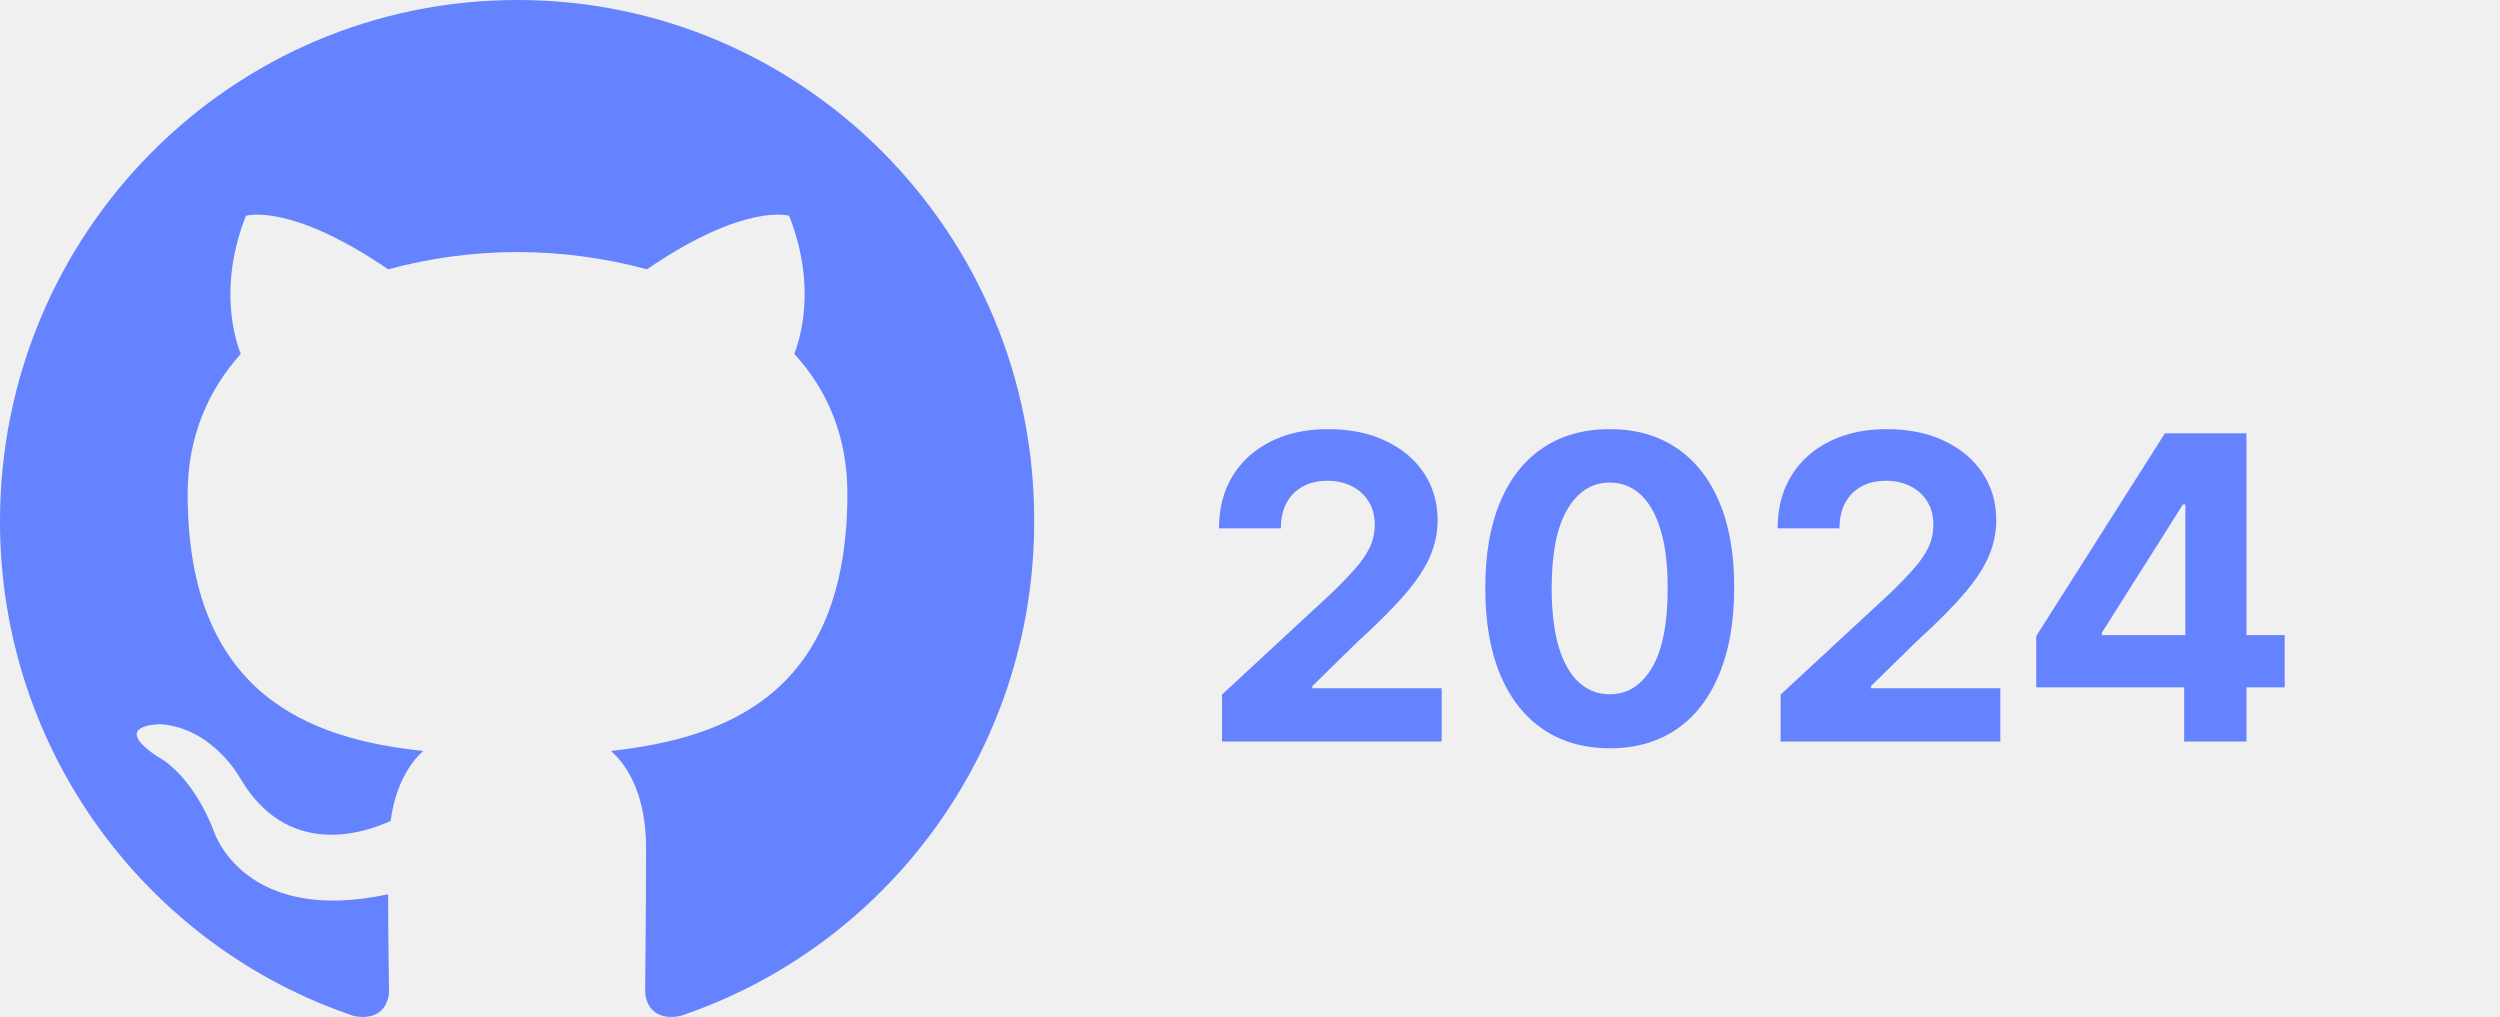
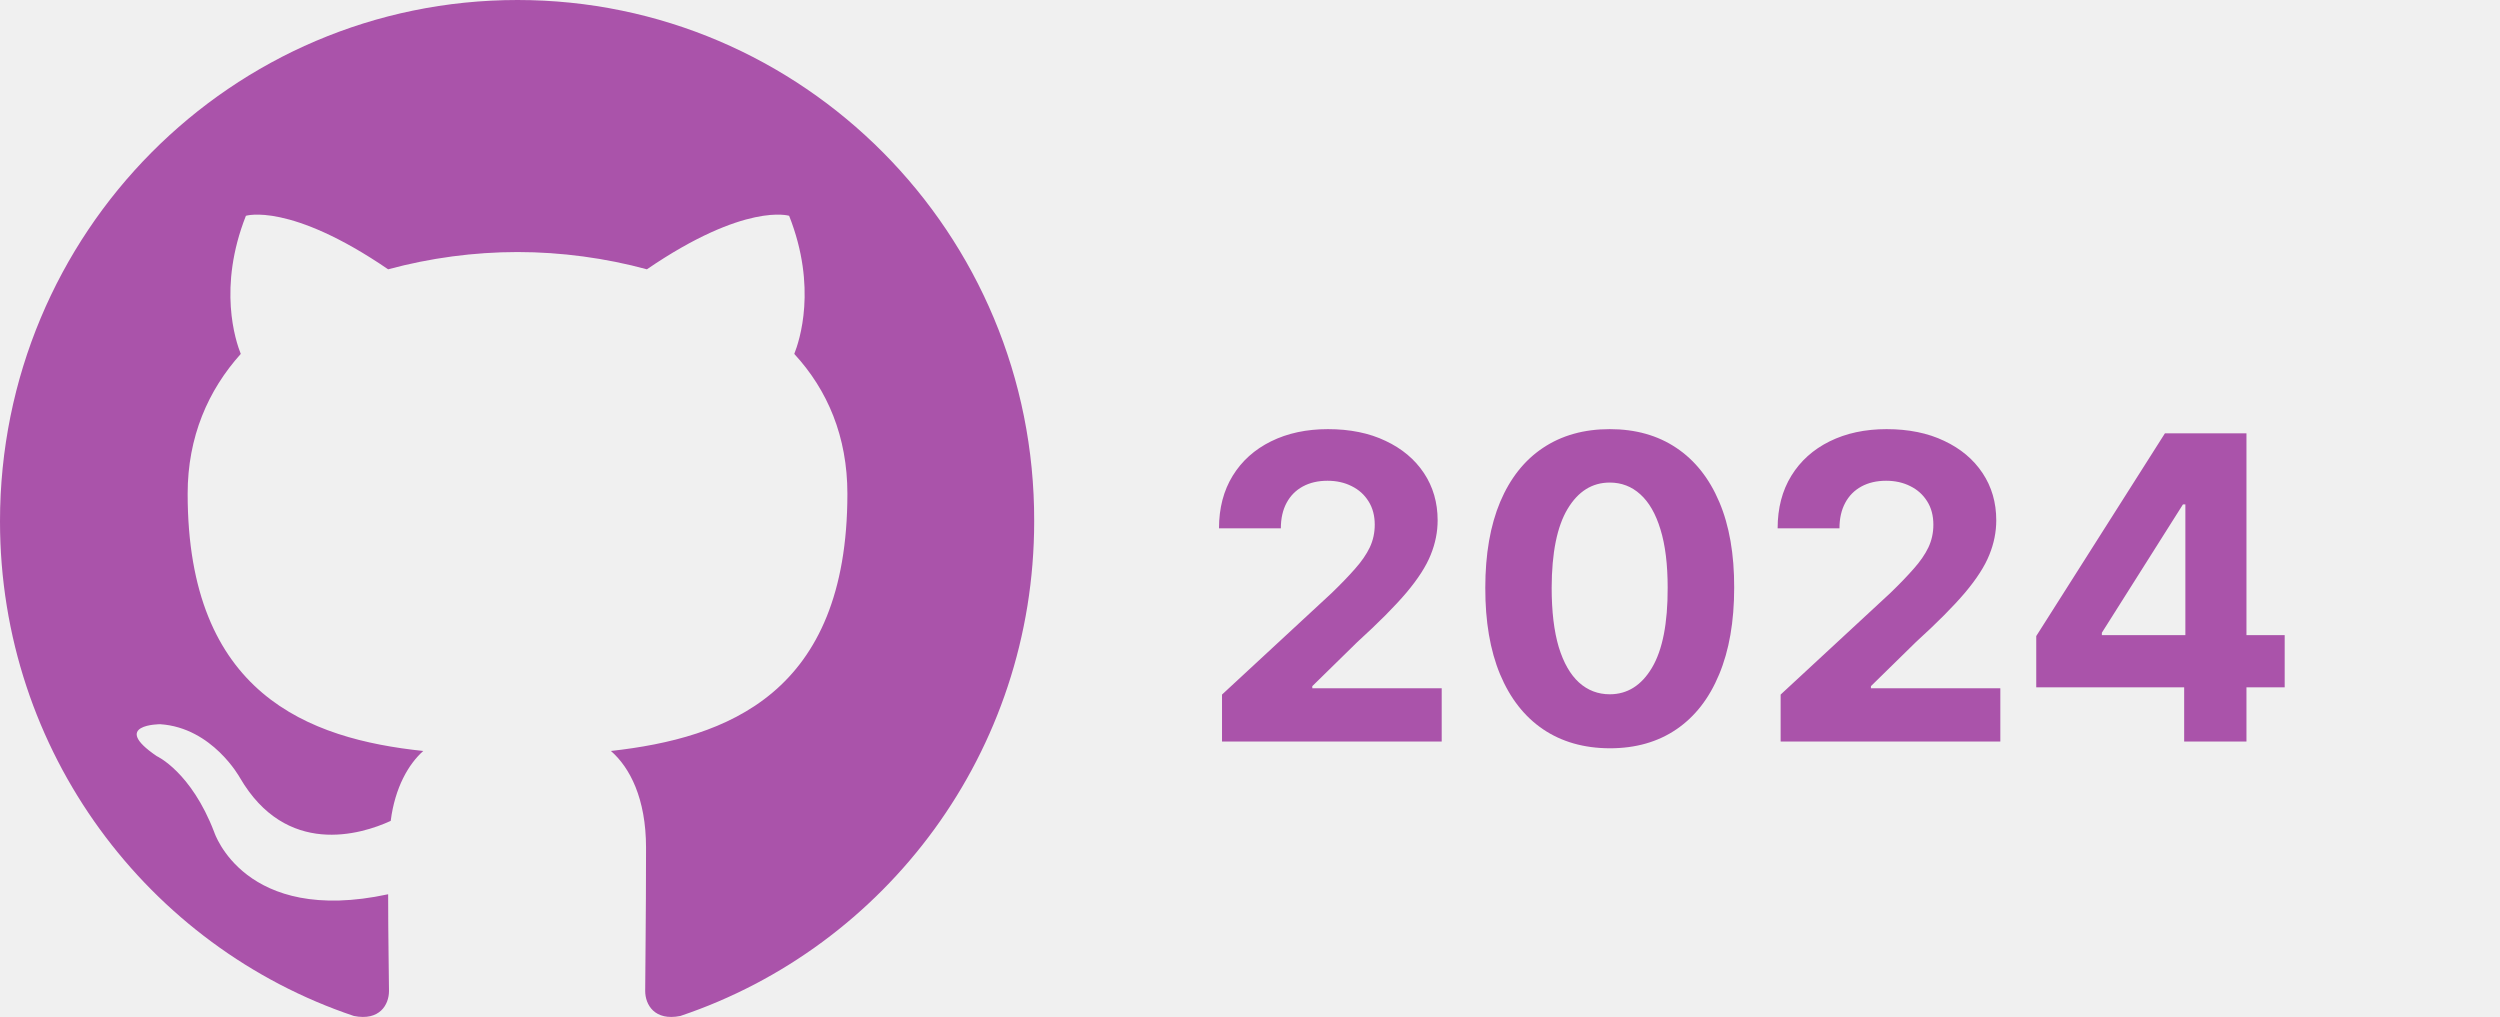
<svg xmlns="http://www.w3.org/2000/svg" width="236" height="96" viewBox="0 0 236 96" fill="none">
  <g clip-path="url(#clip0_104_3)">
-     <path fill-rule="evenodd" clip-rule="evenodd" d="M48.854 0C21.839 0 0 22 0 49.217C0 70.973 13.993 89.389 33.405 95.907C35.832 96.397 36.721 94.848 36.721 93.545C36.721 92.404 36.641 88.493 36.641 84.418C23.051 87.352 20.221 78.551 20.221 78.551C18.037 72.847 14.801 71.381 14.801 71.381C10.353 68.366 15.125 68.366 15.125 68.366C20.059 68.692 22.648 73.418 22.648 73.418C27.015 80.914 34.052 78.796 36.883 77.492C37.287 74.314 38.582 72.114 39.957 70.892C29.118 69.751 17.714 65.514 17.714 46.609C17.714 41.231 19.654 36.831 22.728 33.409C22.243 32.187 20.544 27.134 23.214 20.371C23.214 20.371 27.339 19.067 36.64 25.423C40.622 24.346 44.729 23.798 48.854 23.793C52.979 23.793 57.184 24.364 61.067 25.423C70.369 19.067 74.494 20.371 74.494 20.371C77.164 27.134 75.464 32.187 74.979 33.409C78.134 36.831 79.994 41.231 79.994 46.609C79.994 65.514 68.59 69.669 57.67 70.892C59.45 72.44 60.986 75.373 60.986 80.018C60.986 86.618 60.906 91.915 60.906 93.544C60.906 94.848 61.796 96.397 64.222 95.908C83.634 89.388 97.627 70.973 97.627 49.217C97.707 22 75.788 0 48.854 0Z" fill="#6582ff" />
+     <path fill-rule="evenodd" clip-rule="evenodd" d="M48.854 0C21.839 0 0 22 0 49.217C0 70.973 13.993 89.389 33.405 95.907C35.832 96.397 36.721 94.848 36.721 93.545C36.721 92.404 36.641 88.493 36.641 84.418C23.051 87.352 20.221 78.551 20.221 78.551C18.037 72.847 14.801 71.381 14.801 71.381C10.353 68.366 15.125 68.366 15.125 68.366C20.059 68.692 22.648 73.418 22.648 73.418C27.015 80.914 34.052 78.796 36.883 77.492C37.287 74.314 38.582 72.114 39.957 70.892C29.118 69.751 17.714 65.514 17.714 46.609C17.714 41.231 19.654 36.831 22.728 33.409C22.243 32.187 20.544 27.134 23.214 20.371C23.214 20.371 27.339 19.067 36.64 25.423C40.622 24.346 44.729 23.798 48.854 23.793C52.979 23.793 57.184 24.364 61.067 25.423C70.369 19.067 74.494 20.371 74.494 20.371C77.164 27.134 75.464 32.187 74.979 33.409C78.134 36.831 79.994 41.231 79.994 46.609C79.994 65.514 68.59 69.669 57.67 70.892C59.45 72.44 60.986 75.373 60.986 80.018C60.986 86.618 60.906 91.915 60.906 93.544C60.906 94.848 61.796 96.397 64.222 95.908C83.634 89.388 97.627 70.973 97.627 49.217C97.707 22 75.788 0 48.854 0Z" fill="#aa53aa" />
  </g>
-   <path d="M115.358 70V65.568L125.713 55.98C126.594 55.128 127.332 54.361 127.929 53.679C128.535 52.997 128.994 52.33 129.307 51.676C129.619 51.013 129.776 50.298 129.776 49.531C129.776 48.679 129.581 47.945 129.193 47.33C128.805 46.705 128.275 46.226 127.602 45.895C126.93 45.554 126.168 45.383 125.315 45.383C124.425 45.383 123.649 45.563 122.986 45.923C122.323 46.283 121.812 46.799 121.452 47.472C121.092 48.144 120.912 48.944 120.912 49.872H115.074C115.074 47.969 115.505 46.316 116.366 44.915C117.228 43.513 118.436 42.429 119.989 41.662C121.542 40.895 123.331 40.511 125.358 40.511C127.441 40.511 129.255 40.881 130.798 41.619C132.351 42.349 133.559 43.362 134.42 44.659C135.282 45.956 135.713 47.443 135.713 49.119C135.713 50.218 135.495 51.302 135.06 52.372C134.634 53.442 133.871 54.631 132.773 55.938C131.674 57.235 130.126 58.793 128.128 60.611L123.881 64.773V64.972H136.097V70H115.358ZM151.96 70.639C149.516 70.63 147.414 70.028 145.653 68.835C143.901 67.642 142.551 65.914 141.604 63.651C140.667 61.387 140.203 58.665 140.212 55.483C140.212 52.311 140.681 49.607 141.619 47.372C142.566 45.137 143.915 43.438 145.667 42.273C147.428 41.099 149.526 40.511 151.96 40.511C154.393 40.511 156.486 41.099 158.238 42.273C159.999 43.447 161.353 45.151 162.3 47.386C163.247 49.612 163.716 52.311 163.707 55.483C163.707 58.674 163.233 61.401 162.286 63.665C161.349 65.928 160.004 67.656 158.252 68.849C156.5 70.043 154.403 70.639 151.96 70.639ZM151.96 65.54C153.626 65.54 154.957 64.702 155.951 63.026C156.945 61.349 157.438 58.835 157.428 55.483C157.428 53.276 157.201 51.439 156.746 49.972C156.301 48.504 155.667 47.401 154.843 46.662C154.029 45.923 153.067 45.554 151.96 45.554C150.302 45.554 148.977 46.383 147.982 48.04C146.988 49.697 146.486 52.178 146.477 55.483C146.477 57.718 146.699 59.583 147.144 61.08C147.599 62.566 148.238 63.684 149.062 64.432C149.886 65.171 150.852 65.54 151.96 65.54ZM168.092 70V65.568L178.447 55.98C179.328 55.128 180.067 54.361 180.663 53.679C181.269 52.997 181.729 52.33 182.041 51.676C182.354 51.013 182.51 50.298 182.51 49.531C182.51 48.679 182.316 47.945 181.928 47.33C181.539 46.705 181.009 46.226 180.337 45.895C179.664 45.554 178.902 45.383 178.05 45.383C177.16 45.383 176.383 45.563 175.72 45.923C175.057 46.283 174.546 46.799 174.186 47.472C173.826 48.144 173.646 48.944 173.646 49.872H167.808C167.808 47.969 168.239 46.316 169.101 44.915C169.963 43.513 171.17 42.429 172.723 41.662C174.276 40.895 176.066 40.511 178.092 40.511C180.176 40.511 181.989 40.881 183.533 41.619C185.086 42.349 186.293 43.362 187.155 44.659C188.017 45.956 188.447 47.443 188.447 49.119C188.447 50.218 188.23 51.302 187.794 52.372C187.368 53.442 186.606 54.631 185.507 55.938C184.409 57.235 182.86 58.793 180.862 60.611L176.615 64.773V64.972H188.831V70H168.092ZM192.222 64.886V60.043L204.367 40.909H208.543V47.614H206.072L198.415 59.73V59.957H215.674V64.886H192.222ZM206.185 70V63.409L206.299 61.264V40.909H212.066V70H206.185Z" fill="#6582ff" />
+   <path d="M115.358 70V65.568L125.713 55.98C126.594 55.128 127.332 54.361 127.929 53.679C128.535 52.997 128.994 52.33 129.307 51.676C129.619 51.013 129.776 50.298 129.776 49.531C129.776 48.679 129.581 47.945 129.193 47.33C128.805 46.705 128.275 46.226 127.602 45.895C126.93 45.554 126.168 45.383 125.315 45.383C124.425 45.383 123.649 45.563 122.986 45.923C122.323 46.283 121.812 46.799 121.452 47.472C121.092 48.144 120.912 48.944 120.912 49.872H115.074C115.074 47.969 115.505 46.316 116.366 44.915C117.228 43.513 118.436 42.429 119.989 41.662C121.542 40.895 123.331 40.511 125.358 40.511C127.441 40.511 129.255 40.881 130.798 41.619C132.351 42.349 133.559 43.362 134.42 44.659C135.282 45.956 135.713 47.443 135.713 49.119C135.713 50.218 135.495 51.302 135.06 52.372C134.634 53.442 133.871 54.631 132.773 55.938C131.674 57.235 130.126 58.793 128.128 60.611L123.881 64.773V64.972H136.097V70H115.358ZM151.96 70.639C149.516 70.63 147.414 70.028 145.653 68.835C143.901 67.642 142.551 65.914 141.604 63.651C140.667 61.387 140.203 58.665 140.212 55.483C140.212 52.311 140.681 49.607 141.619 47.372C142.566 45.137 143.915 43.438 145.667 42.273C147.428 41.099 149.526 40.511 151.96 40.511C154.393 40.511 156.486 41.099 158.238 42.273C159.999 43.447 161.353 45.151 162.3 47.386C163.247 49.612 163.716 52.311 163.707 55.483C163.707 58.674 163.233 61.401 162.286 63.665C161.349 65.928 160.004 67.656 158.252 68.849C156.5 70.043 154.403 70.639 151.96 70.639ZM151.96 65.54C153.626 65.54 154.957 64.702 155.951 63.026C156.945 61.349 157.438 58.835 157.428 55.483C157.428 53.276 157.201 51.439 156.746 49.972C156.301 48.504 155.667 47.401 154.843 46.662C154.029 45.923 153.067 45.554 151.96 45.554C150.302 45.554 148.977 46.383 147.982 48.04C146.988 49.697 146.486 52.178 146.477 55.483C146.477 57.718 146.699 59.583 147.144 61.08C147.599 62.566 148.238 63.684 149.062 64.432C149.886 65.171 150.852 65.54 151.96 65.54ZM168.092 70V65.568L178.447 55.98C179.328 55.128 180.067 54.361 180.663 53.679C181.269 52.997 181.729 52.33 182.041 51.676C182.354 51.013 182.51 50.298 182.51 49.531C182.51 48.679 182.316 47.945 181.928 47.33C181.539 46.705 181.009 46.226 180.337 45.895C179.664 45.554 178.902 45.383 178.05 45.383C177.16 45.383 176.383 45.563 175.72 45.923C175.057 46.283 174.546 46.799 174.186 47.472C173.826 48.144 173.646 48.944 173.646 49.872H167.808C167.808 47.969 168.239 46.316 169.101 44.915C169.963 43.513 171.17 42.429 172.723 41.662C174.276 40.895 176.066 40.511 178.092 40.511C180.176 40.511 181.989 40.881 183.533 41.619C185.086 42.349 186.293 43.362 187.155 44.659C188.017 45.956 188.447 47.443 188.447 49.119C188.447 50.218 188.23 51.302 187.794 52.372C187.368 53.442 186.606 54.631 185.507 55.938C184.409 57.235 182.86 58.793 180.862 60.611L176.615 64.773V64.972H188.831V70H168.092ZM192.222 64.886V60.043L204.367 40.909H208.543V47.614H206.072L198.415 59.73V59.957H215.674V64.886H192.222ZM206.185 70V63.409L206.299 61.264V40.909H212.066V70H206.185Z" fill="#aa53aa" />
  <defs>
    <clipPath id="clip0_104_3">
      <rect width="98" height="96" fill="white" />
    </clipPath>
  </defs>
</svg>
